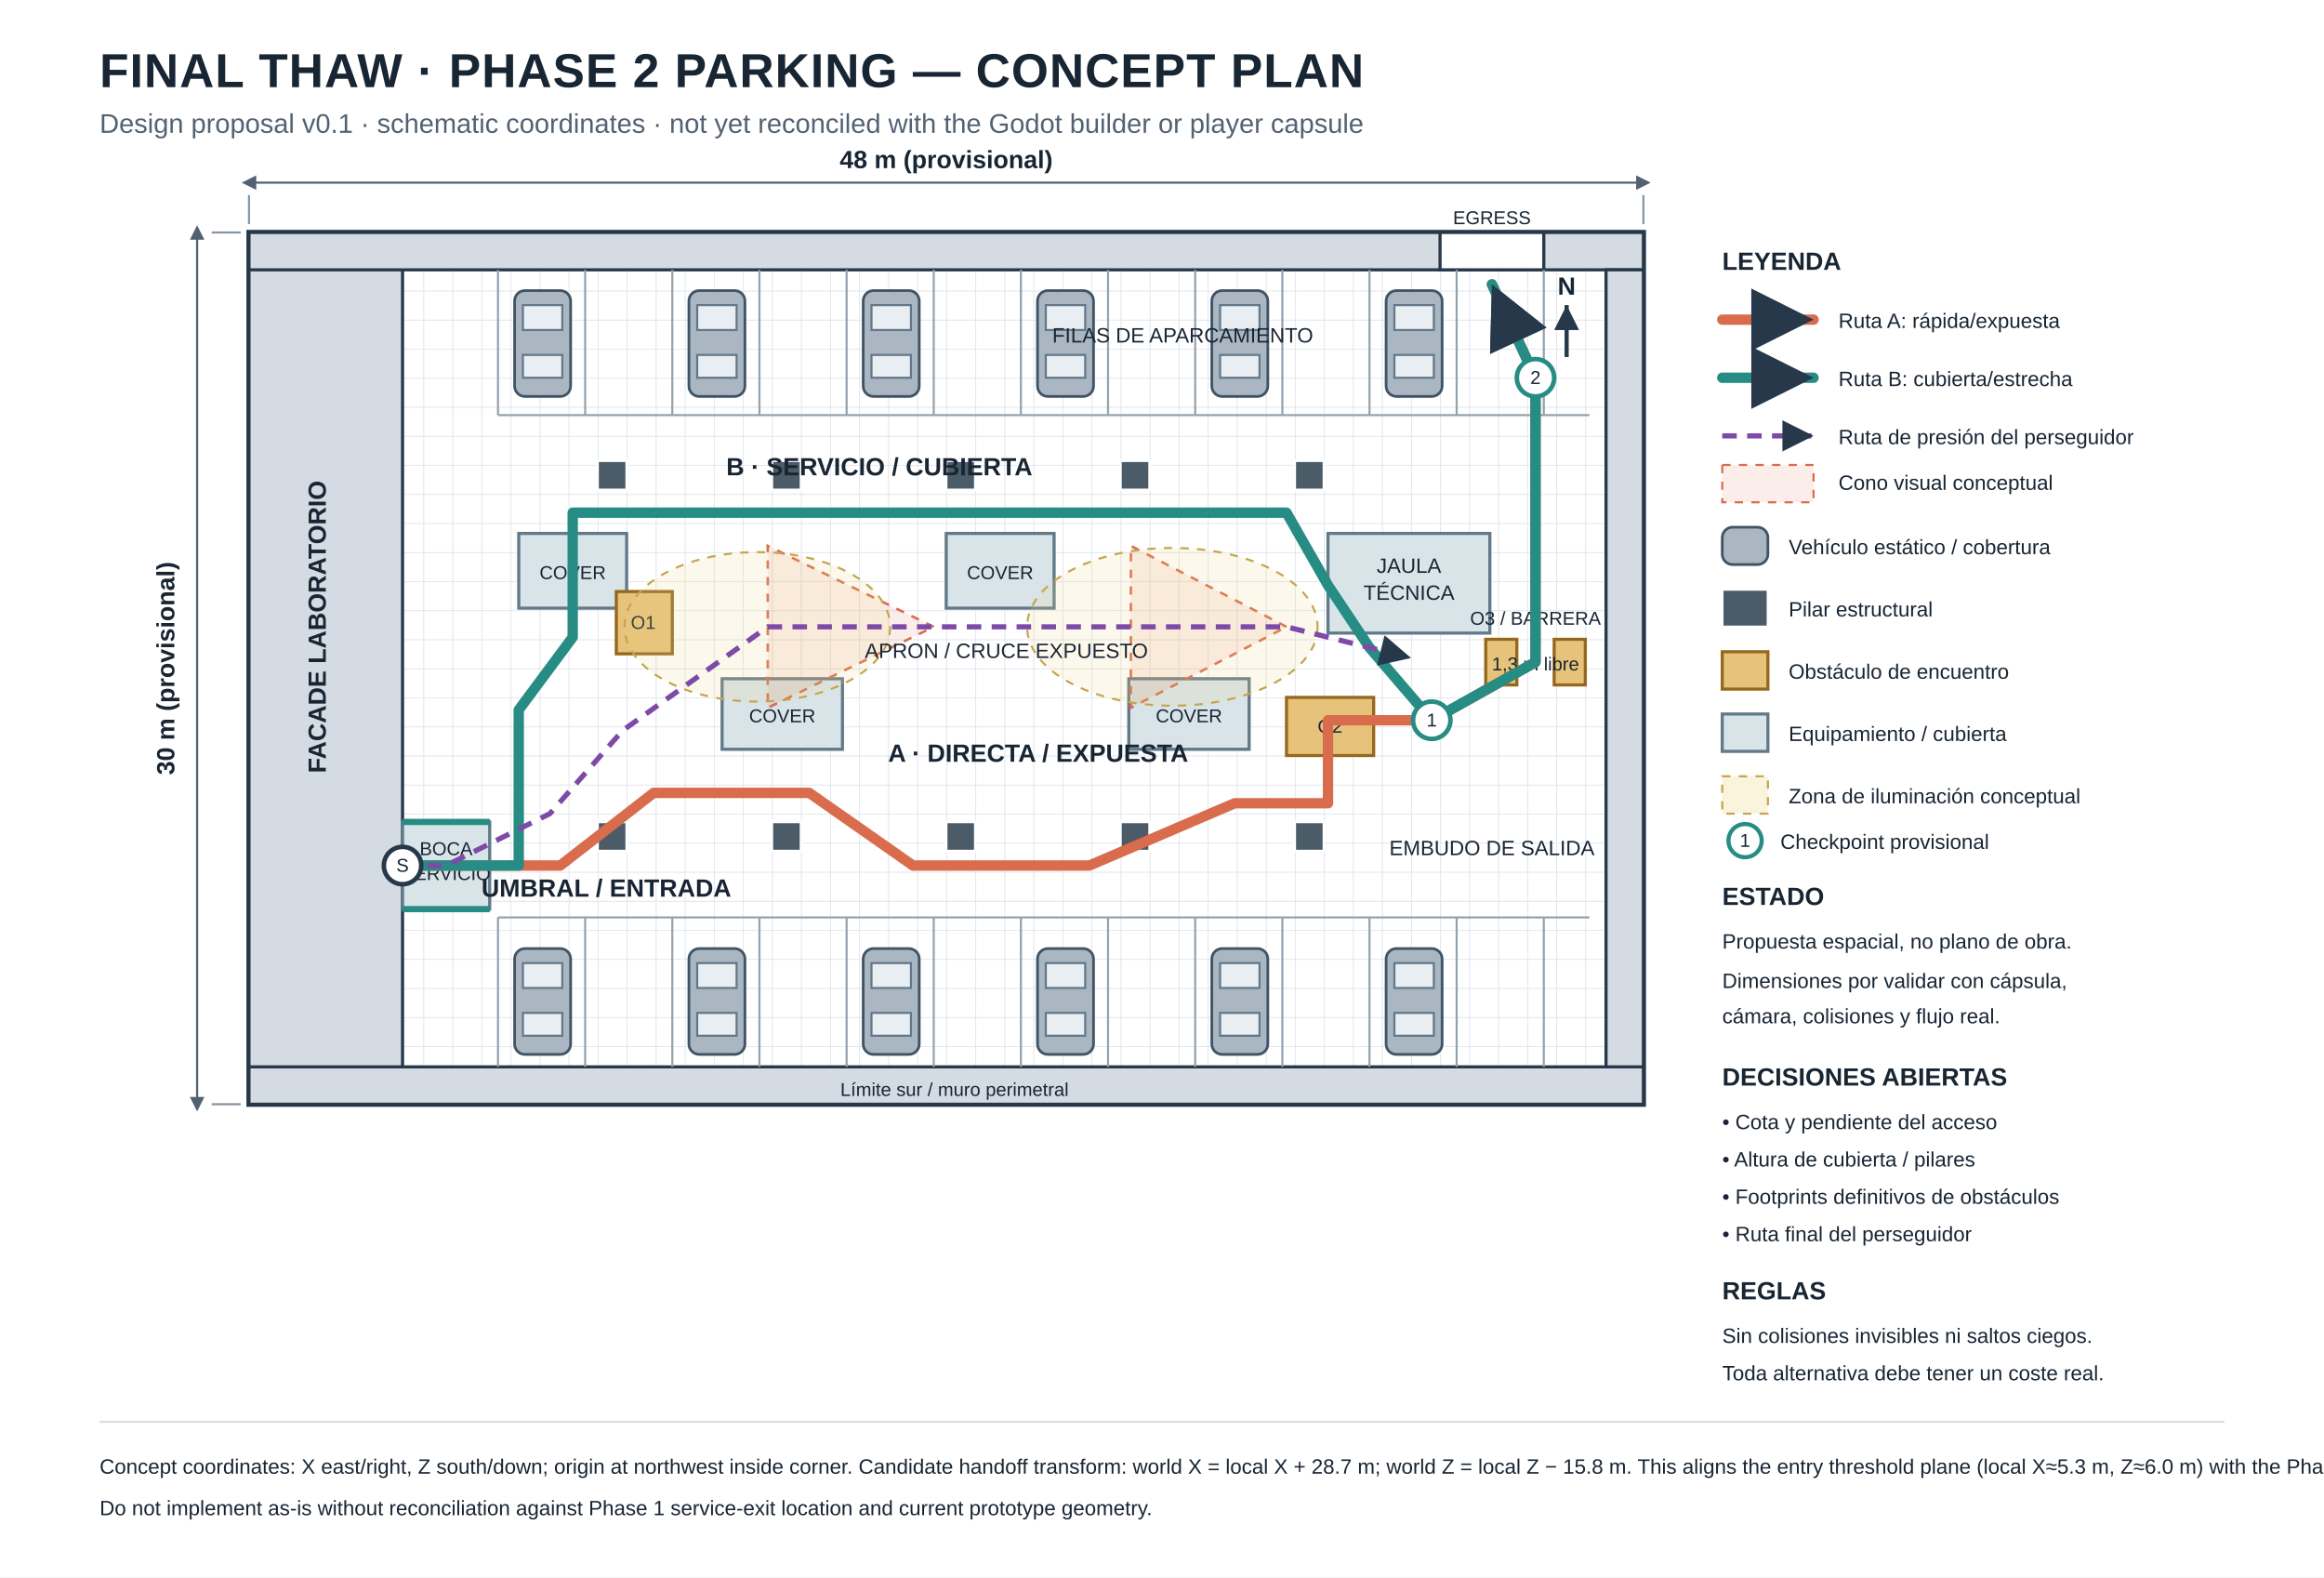
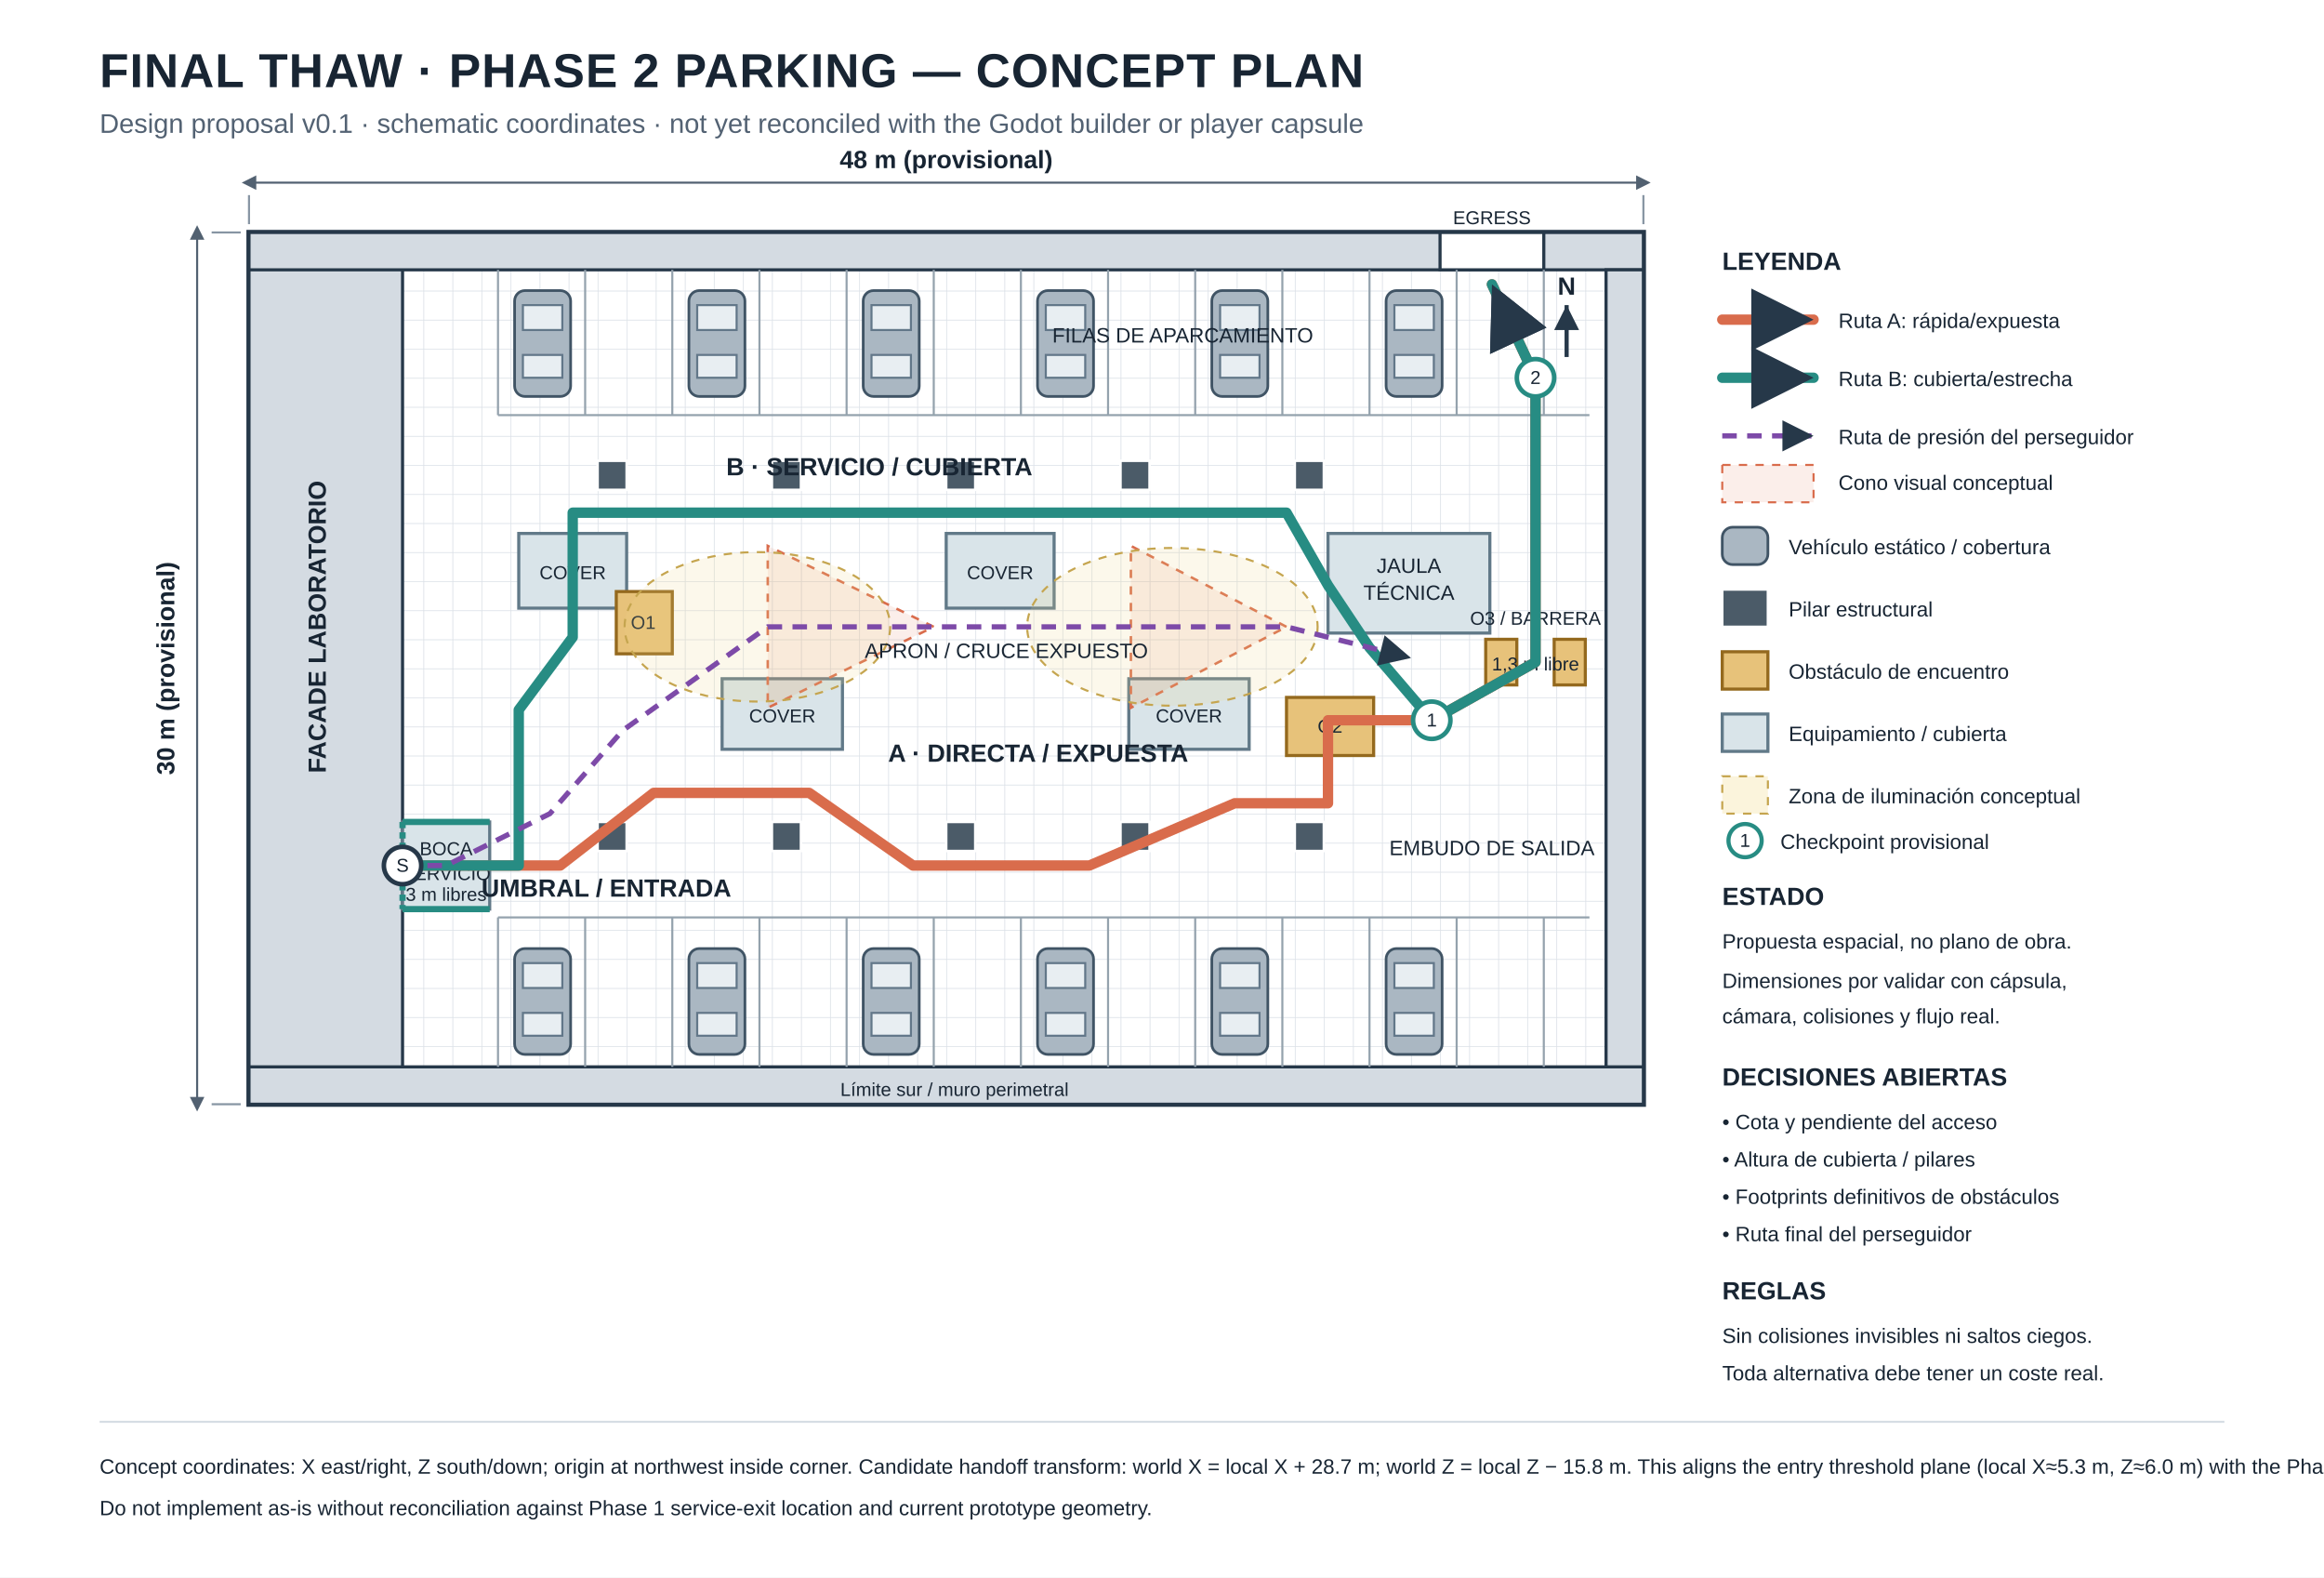
<svg xmlns="http://www.w3.org/2000/svg" width="1120" height="760" viewBox="0 0 1120 760">
  <defs>
    <pattern id="grid" width="14" height="14" patternUnits="userSpaceOnUse">
      <path d="M14 0H0V14" fill="none" stroke="#dce2e8" stroke-width="0.7" />
    </pattern>
    <marker id="arrow" markerWidth="8" markerHeight="8" refX="6" refY="3" orient="auto">
      <path d="M0,0 L6,3 L0,6 Z" fill="#263849" />
    </marker>
    <marker id="dim" markerWidth="7" markerHeight="7" refX="3.5" refY="3.5" orient="auto-start-reverse">
      <path d="M0,0 L7,3.5 L0,7 Z" fill="#526171" />
    </marker>
    <style>
      text{font-family:Arial,Helvetica,sans-serif;fill:#182533}
      .title{font-size:23px;font-weight:700;letter-spacing:.5px}
      .subtitle{font-size:13px;fill:#536273}
      .label{font-size:12px;font-weight:600}
      .small{font-size:10px}
      .tiny{font-size:9px}
      .boundary{fill:#f5f6f7;stroke:#263849;stroke-width:3}
      .wall{fill:#d4dbe2;stroke:#263849;stroke-width:1.5}
      .service{fill:#d9e4e9;stroke:#617988;stroke-width:1.5}
      .car{fill:#aab7c2;stroke:#405465;stroke-width:1.3;rx:5}
      .carGlass{fill:#e8eef2;stroke:#627789;stroke-width:1}
      .column{fill:#4b5b68;stroke:#fff;stroke-width:1.2}
      .obstacle{fill:#e7c27a;stroke:#94691e;stroke-width:1.5}
      .routeA{fill:none;stroke:#d96c4c;stroke-width:5;stroke-linecap:round;stroke-linejoin:round;marker-end:url(#arrow)}
      .routeB{fill:none;stroke:#278c83;stroke-width:5;stroke-linecap:round;stroke-linejoin:round;marker-end:url(#arrow)}
      .threat{fill:none;stroke:#7d4aa8;stroke-width:2.5;stroke-dasharray:7 5;marker-end:url(#arrow)}
      .dimline{stroke:#526171;stroke-width:1;marker-start:url(#dim);marker-end:url(#dim)}
      .thin{stroke:#8795a3;stroke-width:1;fill:none}
    </style>
  </defs>
  <rect width="1120" height="760" fill="#ffffff" />
  <text x="48" y="42" class="title">FINAL THAW · PHASE 2 PARKING — CONCEPT PLAN</text>
  <text x="48" y="64" class="subtitle">Design proposal v0.1 · schematic coordinates · not yet reconciled with the Godot builder or player capsule</text>
  <g transform="translate(120 112)">
    <rect x="0" y="0" width="672" height="420" fill="url(#grid)" stroke="#263849" stroke-width="2.5" />
    <line x1="0" y1="-24" x2="672" y2="-24" class="dimline" />
    <line x1="0" y1="-18" x2="0" y2="-4" class="thin" />
    <line x1="672" y1="-18" x2="672" y2="-4" class="thin" />
    <text x="336" y="-31" class="label" text-anchor="middle">48 m (provisional)</text>
    <line x1="-25" y1="0" x2="-25" y2="420" class="dimline" />
    <line x1="-18" y1="0" x2="-4" y2="0" class="thin" />
    <line x1="-18" y1="420" x2="-4" y2="420" class="thin" />
    <text x="-36" y="210" class="label" text-anchor="middle" transform="rotate(-90 -36 210)">30 m (provisional)</text>
    <rect x="0" y="0" width="74" height="420" class="wall" />
    <text x="37" y="190" class="label" text-anchor="middle" transform="rotate(-90 37 190)">FACADE LABORATORIO</text>
    <rect x="74" y="284" width="42" height="42" class="service" />
    <text x="95" y="300" class="tiny" text-anchor="middle">BOCA</text>
    <text x="95" y="312" class="tiny" text-anchor="middle">SERVICIO</text>
    <path d="M74 284 H116 M74 326 H116" stroke="#278c83" stroke-width="3" />
+     <path d="M74 284 V326" stroke="#278c83" stroke-width="3" stroke-dasharray="3 2" />
+     <text x="95" y="322" class="tiny" text-anchor="middle">3 m libres</text>
    <rect x="0" y="0" width="672" height="18" class="wall" />
    <rect x="574" y="0" width="50" height="18" fill="#ffffff" stroke="#263849" stroke-width="1.5" />
    <text x="599" y="-4" class="tiny" text-anchor="middle">EGRESS</text>
    <rect x="654" y="18" width="18" height="402" class="wall" />
    <rect x="0" y="402" width="672" height="18" class="wall" />
    <g stroke="#94a2ad" stroke-width="1" fill="none">
      <path d="M120 18V88 M162 18V88 M204 18V88 M246 18V88 M288 18V88 M330 18V88 M372 18V88 M414 18V88 M456 18V88 M498 18V88 M540 18V88 M582 18V88 M624 18V88" />
      <path d="M120 88H646" />
      <path d="M120 330V402 M162 330V402 M204 330V402 M246 330V402 M288 330V402 M330 330V402 M372 330V402 M414 330V402 M456 330V402 M498 330V402 M540 330V402 M582 330V402 M624 330V402" />
      <path d="M120 330H646" />
    </g>
    <g>
      <g transform="translate(128 28)">
        <rect class="car" width="27" height="51" />
        <rect class="carGlass" x="4" y="7" width="19" height="12" />
        <rect class="carGlass" x="4" y="31" width="19" height="11" />
      </g>
      <g transform="translate(212 28)">
        <rect class="car" width="27" height="51" />
        <rect class="carGlass" x="4" y="7" width="19" height="12" />
        <rect class="carGlass" x="4" y="31" width="19" height="11" />
      </g>
      <g transform="translate(296 28)">
        <rect class="car" width="27" height="51" />
        <rect class="carGlass" x="4" y="7" width="19" height="12" />
        <rect class="carGlass" x="4" y="31" width="19" height="11" />
      </g>
      <g transform="translate(380 28)">
        <rect class="car" width="27" height="51" />
        <rect class="carGlass" x="4" y="7" width="19" height="12" />
        <rect class="carGlass" x="4" y="31" width="19" height="11" />
      </g>
      <g transform="translate(464 28)">
        <rect class="car" width="27" height="51" />
        <rect class="carGlass" x="4" y="7" width="19" height="12" />
        <rect class="carGlass" x="4" y="31" width="19" height="11" />
      </g>
      <g transform="translate(548 28)">
        <rect class="car" width="27" height="51" />
        <rect class="carGlass" x="4" y="7" width="19" height="12" />
        <rect class="carGlass" x="4" y="31" width="19" height="11" />
      </g>
      <g transform="translate(128 345)">
        <rect class="car" width="27" height="51" />
        <rect class="carGlass" x="4" y="7" width="19" height="12" />
        <rect class="carGlass" x="4" y="31" width="19" height="11" />
      </g>
      <g transform="translate(212 345)">
        <rect class="car" width="27" height="51" />
        <rect class="carGlass" x="4" y="7" width="19" height="12" />
        <rect class="carGlass" x="4" y="31" width="19" height="11" />
      </g>
      <g transform="translate(296 345)">
        <rect class="car" width="27" height="51" />
        <rect class="carGlass" x="4" y="7" width="19" height="12" />
        <rect class="carGlass" x="4" y="31" width="19" height="11" />
      </g>
      <g transform="translate(380 345)">
        <rect class="car" width="27" height="51" />
        <rect class="carGlass" x="4" y="7" width="19" height="12" />
        <rect class="carGlass" x="4" y="31" width="19" height="11" />
      </g>
      <g transform="translate(464 345)">
        <rect class="car" width="27" height="51" />
        <rect class="carGlass" x="4" y="7" width="19" height="12" />
        <rect class="carGlass" x="4" y="31" width="19" height="11" />
      </g>
      <g transform="translate(548 345)">
        <rect class="car" width="27" height="51" />
        <rect class="carGlass" x="4" y="7" width="19" height="12" />
        <rect class="carGlass" x="4" y="31" width="19" height="11" />
      </g>
    </g>
    <g>
      <rect x="168" y="110" width="14" height="14" class="column" />
      <rect x="252" y="110" width="14" height="14" class="column" />
      <rect x="336" y="110" width="14" height="14" class="column" />
      <rect x="420" y="110" width="14" height="14" class="column" />
      <rect x="504" y="110" width="14" height="14" class="column" />
      <rect x="168" y="284" width="14" height="14" class="column" />
      <rect x="252" y="284" width="14" height="14" class="column" />
      <rect x="336" y="284" width="14" height="14" class="column" />
      <rect x="420" y="284" width="14" height="14" class="column" />
      <rect x="504" y="284" width="14" height="14" class="column" />
    </g>
    <rect x="520" y="145" width="78" height="48" class="service" />
    <text x="559" y="164" class="small" text-anchor="middle">JAULA</text>
    <text x="559" y="177" class="small" text-anchor="middle">TÉCNICA</text>
    <rect x="596" y="196" width="15" height="22" class="obstacle" />
    <rect x="629" y="196" width="15" height="22" class="obstacle" />
    <text x="620" y="189" class="tiny" text-anchor="middle">O3 / BARRERA</text>
    <text x="620" y="211" class="tiny" text-anchor="middle">1,3 m libre</text>
    <rect x="500" y="224" width="42" height="28" class="obstacle" />
    <text x="521" y="241" class="tiny" text-anchor="middle">O2</text>
    <rect x="130" y="145" width="52" height="36" class="service" />
    <text x="156" y="167" class="tiny" text-anchor="middle">COVER</text>
    <rect x="228" y="215" width="58" height="34" class="service" />
    <text x="257" y="236" class="tiny" text-anchor="middle">COVER</text>
    <rect x="336" y="145" width="52" height="36" class="service" />
    <text x="362" y="167" class="tiny" text-anchor="middle">COVER</text>
    <rect x="424" y="215" width="58" height="34" class="service" />
    <text x="453" y="236" class="tiny" text-anchor="middle">COVER</text>
    <rect x="177" y="173" width="27" height="30" class="obstacle" />
    <text x="190" y="191" class="tiny" text-anchor="middle">O1</text>
    <path d="M330 190 L250 151 L250 229 Z" fill="#d96c4c" fill-opacity=".12" stroke="#d96c4c" stroke-width="1.2" stroke-dasharray="4 4" />
    <path d="M500 190 L425 151 L425 229 Z" fill="#d96c4c" fill-opacity=".12" stroke="#d96c4c" stroke-width="1.2" stroke-dasharray="4 4" />
    <ellipse cx="245" cy="190" rx="64" ry="36" fill="#f0d88b" fill-opacity=".17" stroke="#c5a54f" stroke-width="1" stroke-dasharray="4 4" />
    <ellipse cx="445" cy="190" rx="70" ry="38" fill="#f0d88b" fill-opacity=".17" stroke="#c5a54f" stroke-width="1" stroke-dasharray="4 4" />
    <path d="M74 305 L95 305 L150 305 L195 270 L270 270 L320 305 L405 305 L475 275 L520 275 L520 235 L570 235 L620 207 L620 70 L599 25" class="routeA" />
    <path d="M74 305 L95 305 L130 305 L130 230 L156 195 L156 135 L220 135 L290 135 L362 135 L450 135 L500 135 L520 170 L540 200 L570 235 L620 207 L620 70 L599 25" class="routeB" />
    <path d="M74 305 L95 305 L145 280 L180 240 L250 190 L330 190 L415 190 L500 190 L560 205" class="threat" />
    <circle cx="74" cy="305" r="9" fill="#ffffff" stroke="#263849" stroke-width="2.2" />
    <text x="74" y="308" class="tiny" text-anchor="middle">S</text>
    <circle cx="570" cy="235" r="9" fill="#ffffff" stroke="#278c83" stroke-width="2.2" />
    <text x="570" y="238" class="tiny" text-anchor="middle">1</text>
    <circle cx="620" cy="70" r="9" fill="#ffffff" stroke="#278c83" stroke-width="2.2" />
    <text x="620" y="73" class="tiny" text-anchor="middle">2</text>
    <text x="112" y="320" class="label">UMBRAL / ENTRADA</text>
    <text x="308" y="255" class="label" fill="#b94e30">A · DIRECTA / EXPUESTA</text>
    <text x="230" y="117" class="label" fill="#1b746d">B · SERVICIO / CUBIERTA</text>
    <text x="365" y="205" class="small" text-anchor="middle">APRON / CRUCE EXPUESTO</text>
    <text x="599" y="300" class="small" text-anchor="middle">EMBUDO DE SALIDA</text>
    <text x="450" y="53" class="small" text-anchor="middle">FILAS DE APARCAMIENTO</text>
    <text x="340" y="416" class="tiny" text-anchor="middle">Límite sur / muro perimetral</text>
    <path d="M635 60 L635 35" stroke="#263849" stroke-width="2" marker-end="url(#arrow)" />
    <text x="635" y="30" class="label" text-anchor="middle">N</text>
  </g>
  <g transform="translate(830 130)">
    <text x="0" y="0" class="label">LEYENDA</text>
    <line x1="0" y1="24" x2="44" y2="24" class="routeA" />
    <text x="56" y="28" class="small">Ruta A: rápida/expuesta</text>
    <line x1="0" y1="52" x2="44" y2="52" class="routeB" />
    <text x="56" y="56" class="small">Ruta B: cubierta/estrecha</text>
    <line x1="0" y1="80" x2="44" y2="80" class="threat" />
    <text x="56" y="84" class="small">Ruta de presión del perseguidor</text>
    <rect x="0" y="94" width="44" height="18" fill="#d96c4c" fill-opacity=".12" stroke="#d96c4c" stroke-dasharray="4 4" />
    <text x="56" y="106" class="small">Cono visual conceptual</text>
    <rect x="0" y="124" width="22" height="18" class="car" />
    <text x="32" y="137" class="small">Vehículo estático / cobertura</text>
    <rect x="0" y="154" width="22" height="18" class="column" />
    <text x="32" y="167" class="small">Pilar estructural</text>
    <rect x="0" y="184" width="22" height="18" class="obstacle" />
    <text x="32" y="197" class="small">Obstáculo de encuentro</text>
    <rect x="0" y="214" width="22" height="18" class="service" />
    <text x="32" y="227" class="small">Equipamiento / cubierta</text>
    <rect x="0" y="244" width="22" height="18" fill="#f0d88b" fill-opacity=".3" stroke="#c5a54f" stroke-dasharray="4 4" />
    <text x="32" y="257" class="small">Zona de iluminación conceptual</text>
    <circle cx="11" cy="275" r="8" fill="#fff" stroke="#278c83" stroke-width="2" />
    <text x="11" y="278" class="tiny" text-anchor="middle">1</text>
    <text x="28" y="279" class="small">Checkpoint provisional</text>
    <text x="0" y="306" class="label">ESTADO</text>
    <text x="0" y="327" class="small">Propuesta espacial, no plano de obra.</text>
    <text x="0" y="346" class="small">Dimensiones por validar con cápsula,</text>
    <text x="0" y="363" class="small">cámara, colisiones y flujo real.</text>
    <text x="0" y="393" class="label">DECISIONES ABIERTAS</text>
    <text x="0" y="414" class="small">• Cota y pendiente del acceso</text>
    <text x="0" y="432" class="small">• Altura de cubierta / pilares</text>
    <text x="0" y="450" class="small">• Footprints definitivos de obstáculos</text>
    <text x="0" y="468" class="small">• Ruta final del perseguidor</text>
    <text x="0" y="496" class="label">REGLAS</text>
    <text x="0" y="517" class="small">Sin colisiones invisibles ni saltos ciegos.</text>
    <text x="0" y="535" class="small">Toda alternativa debe tener un coste real.</text>
  </g>
  <line x1="48" y1="685" x2="1072" y2="685" stroke="#d6dde4" />
  <text x="48" y="710" class="small">Concept coordinates: X east/right, Z south/down; origin at northwest inside corner. Candidate handoff transform: world X = local X + 28.7 m; world Z = local Z − 15.8 m. This aligns the entry threshold plane (local X≈5.3 m, Z≈6.0 m) with the Phase 1 mouth (world X≈34, Z≈6); the interior spawn pocket is around world (X≈35.5, Z≈6). Confirm footprint and elevation before approval.</text>
  <text x="48" y="730" class="small">Do not implement as-is without reconciliation against Phase 1 service-exit location and current prototype geometry.</text>
</svg>
